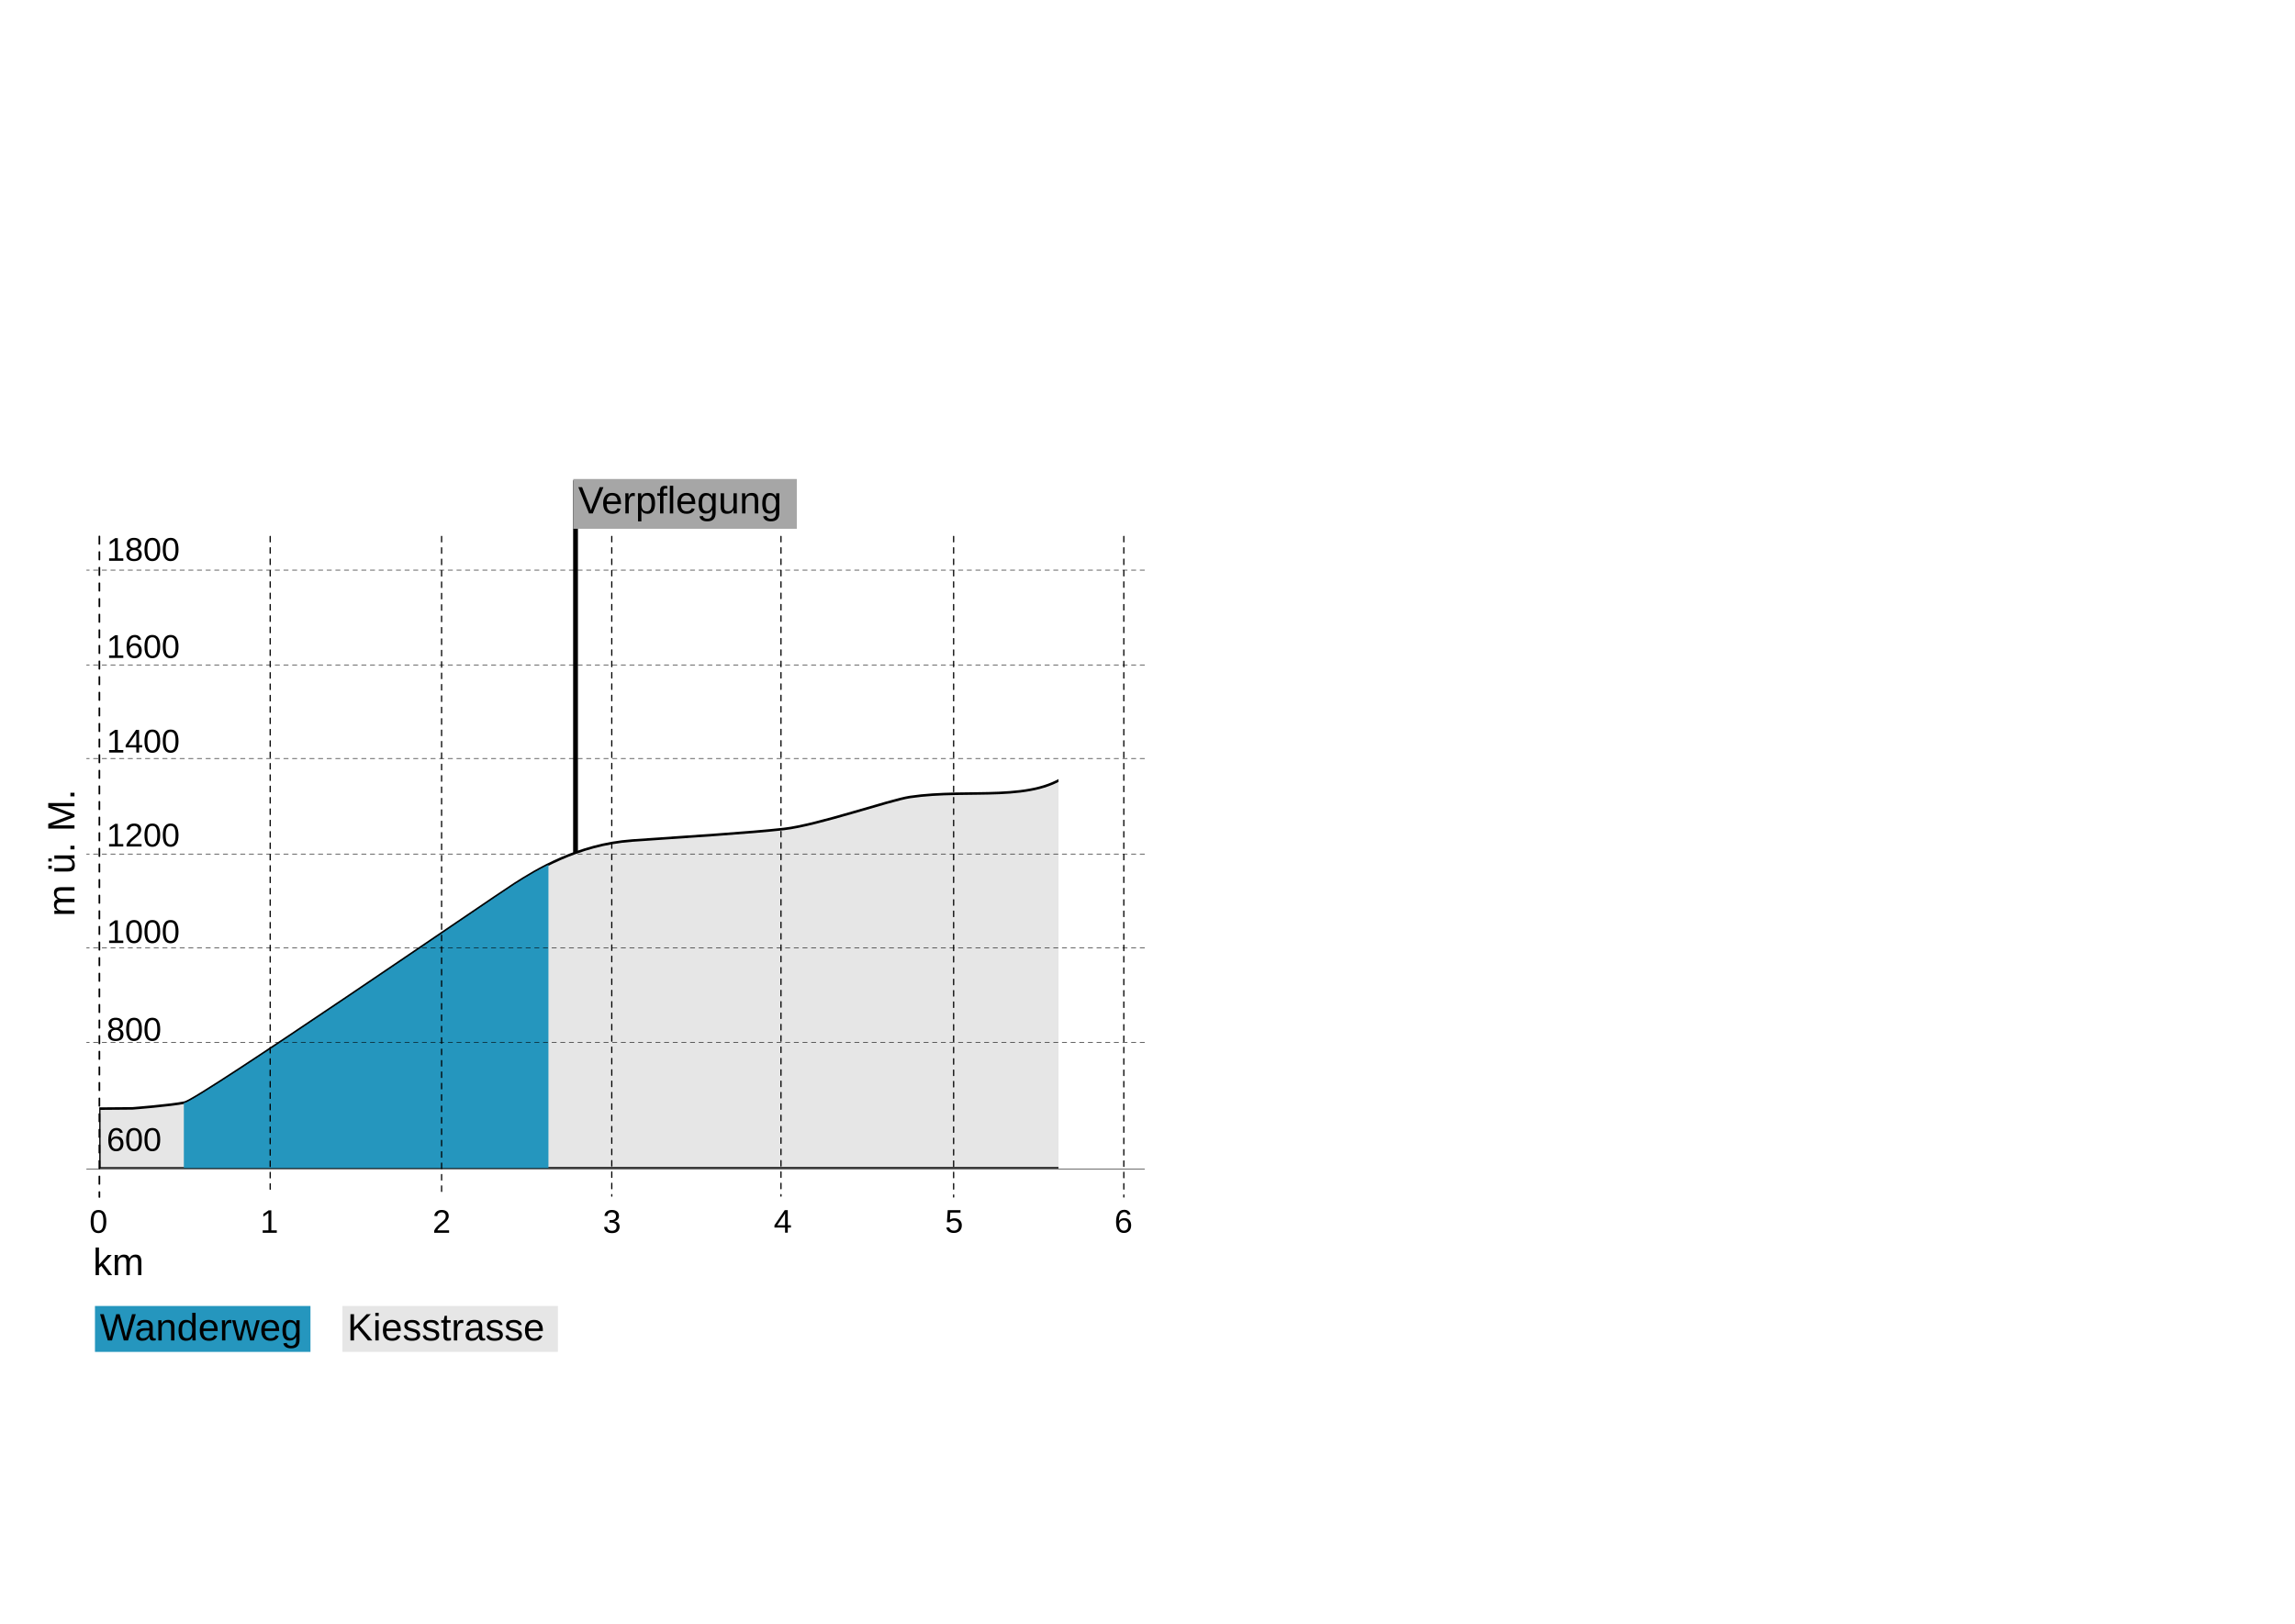
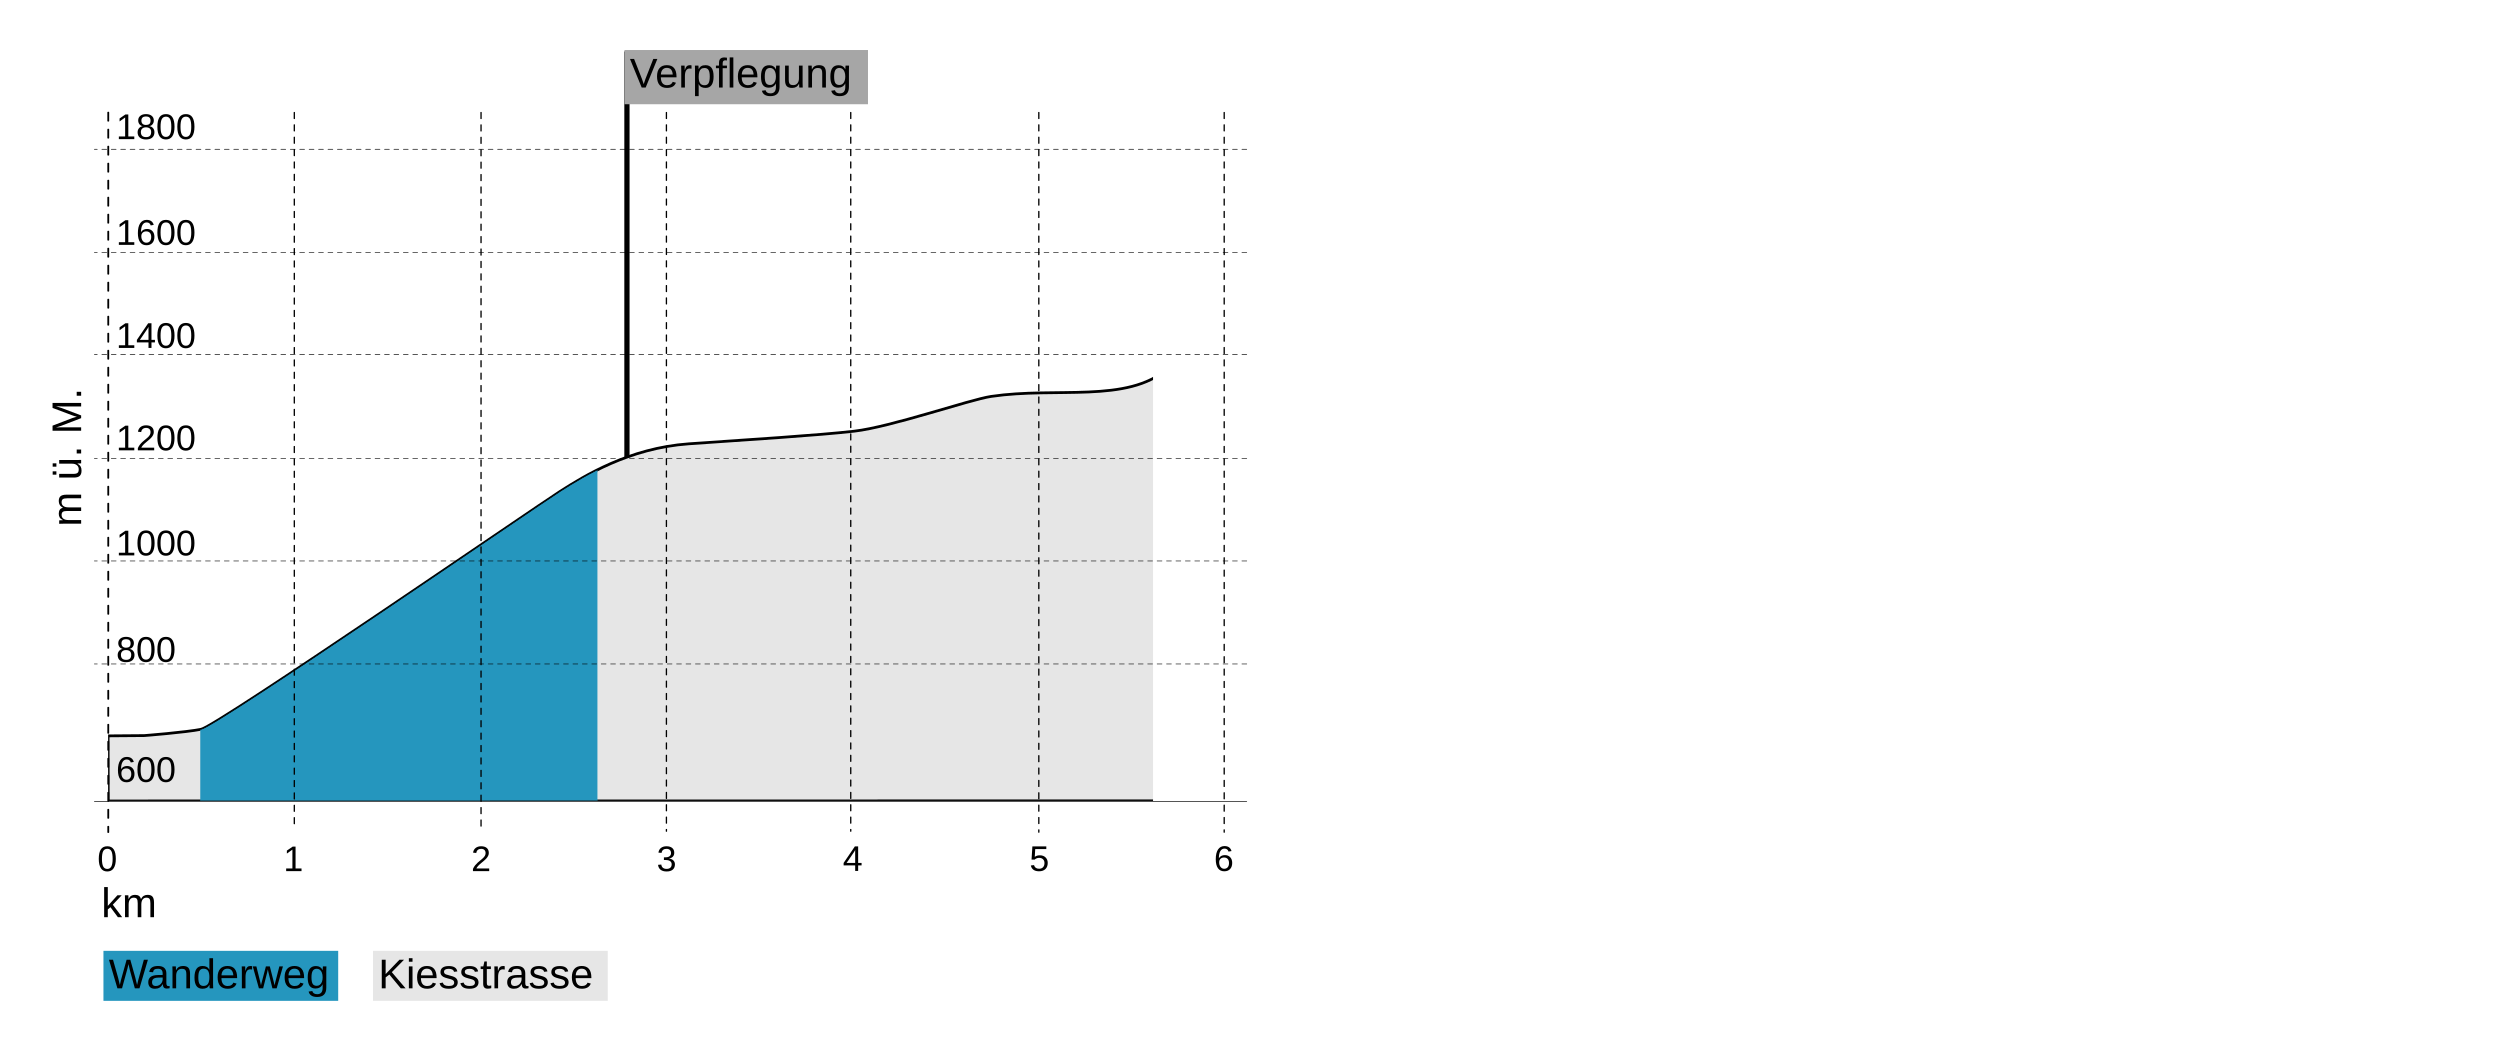
- <svg xmlns="http://www.w3.org/2000/svg" width="100%" height="100%" viewBox="0 0 3508 2481" version="1.1" xml:space="preserve" style="fill-rule:evenodd;clip-rule:evenodd;stroke-linecap:round;stroke-linejoin:round;stroke-miterlimit:1.5;">
-   <clipPath id="_clip1">
-     <rect x="151.691" y="889.065" width="1466.25" height="896.807" />
-   </clipPath>
-   <g clip-path="url(#_clip1)">
-     <path d="M151.691,1694.54L202.495,1694.13C202.495,1694.13 260.136,1689.7 282.306,1685.26C304.475,1680.83 753.779,1371.93 786.294,1351.24C818.809,1330.55 882.362,1290.64 966.607,1284.73C1050.85,1278.82 1146.92,1272.91 1198.65,1267C1250.38,1261.09 1360.65,1222.7 1390.78,1218.22C1482.79,1204.55 1581.81,1228.2 1637.98,1179.43C1694.14,1130.65 1646.47,986.183 1715.94,990.617C1785.4,995.051 1776.54,1002.44 1831.22,1003.92C1885.9,1005.4 1968.16,962.82 1970.15,962.535C1972.14,962.251 1976.01,966.609 1995.87,956.439C2015.73,946.269 2050.11,909.946 2065.12,907.524C2080.14,905.103 2092.73,902.681 2100.96,897.838C2109.2,892.995 2118.4,883.794 2133.89,892.995C2149.39,902.197 2192.5,926.412 2192.5,926.412C2192.5,926.412 2225.43,926.897 2237.54,932.224C2249.64,937.551 2296.47,957.383 2344.95,963.295C2393.43,969.207 2421.81,970.389 2449,983.395C2476.2,996.401 2554.23,1015.32 2573.15,1017.68C2592.07,1020.05 2625.18,1038.97 2635.82,1047.24C2646.46,1055.52 2738.68,1089.81 2770.61,1094.54C2802.53,1099.27 2910.13,1082.71 2947.96,1089.81C2985.8,1096.9 3030.73,1094.54 3053.2,1111.09C3075.66,1127.64 3113.5,1154.84 3113.5,1154.84L3164.34,1159.57C3164.34,1159.57 3331.44,1222.24 3450.62,1227.91L3450.62,1785.57L151.873,1785.87L151.691,1694.54Z" style="fill:rgb(230,230,230);stroke:black;stroke-width:3.89px;" />
+ <svg xmlns="http://www.w3.org/2000/svg" width="100%" height="100%" viewBox="0 0 3508 1477" version="1.1" xml:space="preserve" style="fill-rule:evenodd;clip-rule:evenodd;stroke-linecap:round;stroke-linejoin:round;stroke-miterlimit:1.5;">
+   <g transform="matrix(1,0,0,1,0,-661.969)">
+     <clipPath id="_clip1">
+       <rect x="151.691" y="889.065" width="1466.25" height="896.807" />
+     </clipPath>
+     <g clip-path="url(#_clip1)">
+       <path d="M151.691,1694.54L202.495,1694.13C202.495,1694.13 260.136,1689.7 282.306,1685.26C304.475,1680.83 753.779,1371.93 786.294,1351.24C818.809,1330.55 882.362,1290.64 966.607,1284.73C1050.85,1278.82 1146.92,1272.91 1198.65,1267C1250.38,1261.09 1360.65,1222.7 1390.78,1218.22C1482.79,1204.55 1581.81,1228.2 1637.98,1179.43C1694.14,1130.65 1646.47,986.183 1715.94,990.617C1785.4,995.051 1776.54,1002.44 1831.22,1003.92C1885.9,1005.4 1968.16,962.82 1970.15,962.535C1972.14,962.251 1976.01,966.609 1995.87,956.439C2015.73,946.269 2050.11,909.946 2065.12,907.524C2080.14,905.103 2092.73,902.681 2100.96,897.838C2109.2,892.995 2118.4,883.794 2133.89,892.995C2149.39,902.197 2192.5,926.412 2192.5,926.412C2192.5,926.412 2225.43,926.897 2237.54,932.224C2249.64,937.551 2296.47,957.383 2344.95,963.295C2393.43,969.207 2421.81,970.389 2449,983.395C2476.2,996.401 2554.23,1015.32 2573.15,1017.68C2592.07,1020.05 2625.18,1038.97 2635.82,1047.24C2646.46,1055.52 2738.68,1089.81 2770.61,1094.54C2802.53,1099.27 2910.13,1082.71 2947.96,1089.81C2985.8,1096.9 3030.73,1094.54 3053.2,1111.09C3075.66,1127.64 3113.5,1154.84 3113.5,1154.84L3164.34,1159.57C3164.34,1159.57 3331.44,1222.24 3450.62,1227.91L3450.62,1785.57L151.873,1785.87L151.691,1694.54Z" style="fill:rgb(230,230,230);stroke:black;stroke-width:3.89px;" />
+     </g>
  </g>
-   <clipPath id="_clip2">
-     <rect x="281.013" y="889.065" width="557.299" height="896.807" />
-   </clipPath>
-   <g clip-path="url(#_clip2)">
-     <path d="M151.691,1694.54L202.495,1694.13C202.495,1694.13 260.136,1689.7 282.306,1685.26C304.475,1680.83 753.779,1371.93 786.294,1351.24C818.809,1330.55 882.362,1290.64 966.607,1284.73C1050.85,1278.82 1146.92,1272.91 1198.65,1267C1250.38,1261.09 1367.14,1237.44 1390.78,1218.22C1414.43,1199.01 1557.8,1104.42 1613.96,1055.65C1670.12,1006.87 1646.47,986.183 1715.94,990.617C1785.4,995.051 1776.54,1002.44 1831.22,1003.92C1885.9,1005.4 1968.16,962.82 1970.15,962.535C1972.14,962.251 1976.01,966.609 1995.87,956.439C2015.73,946.269 2050.11,909.946 2065.12,907.524C2080.14,905.103 2092.73,902.681 2100.96,897.838C2109.2,892.995 2118.4,883.794 2133.89,892.995C2149.39,902.197 2192.5,926.412 2192.5,926.412C2192.5,926.412 2225.43,926.897 2237.54,932.224C2249.64,937.551 2296.47,957.383 2344.95,963.295C2393.43,969.207 2421.81,970.389 2449,983.395C2476.2,996.401 2554.23,1015.32 2573.15,1017.68C2592.07,1020.05 2625.18,1038.97 2635.82,1047.24C2646.46,1055.52 2738.68,1089.81 2770.61,1094.54C2802.53,1099.27 2910.13,1082.71 2947.96,1089.81C2985.8,1096.9 3030.73,1094.54 3053.2,1111.09C3075.66,1127.64 3113.5,1154.84 3113.5,1154.84L3164.34,1159.57C3164.34,1159.57 3331.44,1222.24 3450.62,1227.91L3450.62,1785.57L151.873,1785.87L151.691,1694.54Z" style="fill:rgb(37,150,190);stroke:black;stroke-width:1px;" />
+   <g transform="matrix(1,0,0,1,0,-661.969)">
+     <clipPath id="_clip2">
+       <rect x="281.013" y="889.065" width="557.299" height="896.807" />
+     </clipPath>
+     <g clip-path="url(#_clip2)">
+       <path d="M151.691,1694.54L202.495,1694.13C202.495,1694.13 260.136,1689.7 282.306,1685.26C304.475,1680.83 753.779,1371.93 786.294,1351.24C818.809,1330.55 882.362,1290.64 966.607,1284.73C1050.85,1278.82 1146.92,1272.91 1198.65,1267C1250.38,1261.09 1367.14,1237.44 1390.78,1218.22C1414.43,1199.01 1557.8,1104.42 1613.96,1055.65C1670.12,1006.87 1646.47,986.183 1715.94,990.617C1785.4,995.051 1776.54,1002.44 1831.22,1003.92C1885.9,1005.4 1968.16,962.82 1970.15,962.535C1972.14,962.251 1976.01,966.609 1995.87,956.439C2015.73,946.269 2050.11,909.946 2065.12,907.524C2080.14,905.103 2092.73,902.681 2100.96,897.838C2109.2,892.995 2118.4,883.794 2133.89,892.995C2149.39,902.197 2192.5,926.412 2192.5,926.412C2192.5,926.412 2225.43,926.897 2237.54,932.224C2249.64,937.551 2296.47,957.383 2344.95,963.295C2393.43,969.207 2421.81,970.389 2449,983.395C2476.2,996.401 2554.23,1015.32 2573.15,1017.68C2592.07,1020.05 2625.18,1038.97 2635.82,1047.24C2646.46,1055.52 2738.68,1089.81 2770.61,1094.54C2802.53,1099.27 2910.13,1082.71 2947.96,1089.81C2985.8,1096.9 3030.73,1094.54 3053.2,1111.09C3075.66,1127.64 3113.5,1154.84 3113.5,1154.84L3164.34,1159.57C3164.34,1159.57 3331.44,1222.24 3450.62,1227.91L3450.62,1785.57L151.873,1785.87L151.691,1694.54Z" style="fill:rgb(37,150,190);stroke:black;stroke-width:1px;" />
+     </g>
  </g>
-   <g transform="matrix(0.88287,0,0,0.68601,-128.636,496.496)">
+   <g transform="matrix(0.88287,0,0,0.68601,-128.636,-165.472)">
    <path d="M317.764,471.15L317.764,1943.58" style="fill:none;stroke:black;stroke-width:2.9px;stroke-dasharray:17.39,17.39,17.39,17.39;" />
  </g>
-   <g transform="matrix(0.878184,0,0,0.68237,133.922,498.212)">
+   <g transform="matrix(0.878184,0,0,0.68237,133.922,-163.757)">
    <path d="M317.764,471.15L317.764,1943.58" style="fill:none;stroke:black;stroke-width:2.12px;stroke-dasharray:12.72,12.72,12.72,12.72;" />
  </g>
-   <g transform="matrix(0.877013,0,0,0.685187,396.309,496.884)">
+   <g transform="matrix(0.877013,0,0,0.685187,396.309,-165.085)">
    <path d="M317.764,471.15L317.764,1943.58" style="fill:none;stroke:black;stroke-width:2.12px;stroke-dasharray:12.71,12.71,12.71,12.71;" />
  </g>
-   <g transform="matrix(0.88287,0,0,0.685078,654.571,496.935)">
+   <g transform="matrix(0.88287,0,0,0.685078,654.571,-165.033)">
    <path d="M317.764,471.15L317.764,1943.58" style="fill:none;stroke:black;stroke-width:2.11px;stroke-dasharray:12.66,12.66,12.66,12.66;" />
  </g>
-   <g transform="matrix(0.88287,0,0,0.685078,913.216,496.935)">
+   <g transform="matrix(0.88287,0,0,0.685078,913.216,-165.033)">
    <path d="M317.764,471.15L317.764,1943.58" style="fill:none;stroke:black;stroke-width:2.11px;stroke-dasharray:12.66,12.66,12.66,12.66;" />
  </g>
-   <g transform="matrix(0.88287,0,0,0.68601,1177.12,496.496)">
+   <g transform="matrix(0.88287,0,0,0.68601,1177.12,-165.472)">
    <path d="M317.764,471.15L317.764,1943.58" style="fill:none;stroke:black;stroke-width:2.11px;stroke-dasharray:12.65,12.65,12.65,12.65;" />
  </g>
-   <g transform="matrix(0.88287,0,0,0.68601,1437.25,496.496)">
+   <g transform="matrix(0.88287,0,0,0.68601,1437.25,-165.472)">
    <path d="M317.764,471.15L317.764,1943.58" style="fill:none;stroke:black;stroke-width:2.11px;stroke-dasharray:12.65,12.65,12.65,12.65;" />
  </g>
-   <g transform="matrix(-1.05195e-16,-0.88287,-1.09809,-3.89872e-16,2266.72,2067.15)">
+   <g transform="matrix(-1.05195e-16,-0.88287,-1.09809,-3.89872e-16,2266.72,1405.18)">
    <path d="M317.764,471.15L317.764,1943.58" style="fill:none;stroke:black;stroke-width:1px;" />
  </g>
-   <g transform="matrix(-1.05195e-16,-0.88287,-1.09809,-3.89872e-16,2266.72,1874.18)">
+   <g transform="matrix(-1.05195e-16,-0.88287,-1.09809,-3.89872e-16,2266.72,1212.22)">
    <path d="M317.764,471.15L317.764,1943.58" style="fill:none;stroke:black;stroke-width:1px;stroke-dasharray:6.02,6.02,6.02,6.02;" />
  </g>
-   <g transform="matrix(-1.05195e-16,-0.88287,-1.09809,-3.89872e-16,2266.72,1729.65)">
+   <g transform="matrix(-1.05195e-16,-0.88287,-1.09809,-3.89872e-16,2266.72,1067.68)">
    <path d="M317.764,471.15L317.764,1943.58" style="fill:none;stroke:black;stroke-width:1px;stroke-dasharray:6.02,6.02,6.02,6.02;" />
  </g>
-   <g transform="matrix(-1.05195e-16,-0.88287,-1.09809,-3.89872e-16,2266.72,1585.87)">
+   <g transform="matrix(-1.05195e-16,-0.88287,-1.09809,-3.89872e-16,2266.72,923.906)">
    <path d="M317.764,471.15L317.764,1943.58" style="fill:none;stroke:black;stroke-width:1px;stroke-dasharray:6.02,6.02,6.02,6.02;" />
  </g>
-   <g transform="matrix(-1.05195e-16,-0.88287,-1.09809,-3.89872e-16,2266.72,1439.83)">
+   <g transform="matrix(-1.05195e-16,-0.88287,-1.09809,-3.89872e-16,2266.72,777.858)">
    <path d="M317.764,471.15L317.764,1943.58" style="fill:none;stroke:black;stroke-width:1px;stroke-dasharray:6.02,6.02,6.02,6.02;" />
  </g>
-   <g transform="matrix(-1.05195e-16,-0.88287,-1.09809,-3.89872e-16,2266.72,1296.81)">
+   <g transform="matrix(-1.05195e-16,-0.88287,-1.09809,-3.89872e-16,2266.72,634.838)">
    <path d="M317.764,471.15L317.764,1943.58" style="fill:none;stroke:black;stroke-width:1px;stroke-dasharray:6.02,6.02,6.02,6.02;" />
  </g>
-   <g transform="matrix(-1.05195e-16,-0.88287,-1.09809,-3.89872e-16,2266.72,1151.97)">
+   <g transform="matrix(-1.05195e-16,-0.88287,-1.09809,-3.89872e-16,2266.72,489.997)">
    <path d="M317.764,471.15L317.764,1943.58" style="fill:none;stroke:black;stroke-width:1px;stroke-dasharray:6.02,6.02,6.02,6.02;" />
  </g>
-   <g transform="matrix(1.00579,0,0,1.00579,60.6922,251.048)">
+   <g transform="matrix(1.00579,0,0,1.00579,60.6922,-410.92)">
    <text x="101.659px" y="602.651px" style="font-family:'ArialMT', 'Arial', sans-serif;font-size:50px;">1800</text>
  </g>
-   <g transform="matrix(1.00579,0,0,1.00579,60.6922,399.463)">
+   <g transform="matrix(1.00579,0,0,1.00579,60.6922,-262.505)">
    <text x="101.659px" y="602.651px" style="font-family:'ArialMT', 'Arial', sans-serif;font-size:50px;">1600</text>
  </g>
-   <g transform="matrix(1.00579,0,0,1.00579,60.6922,544.072)">
+   <g transform="matrix(1.00579,0,0,1.00579,60.6922,-117.896)">
    <text x="101.659px" y="602.651px" style="font-family:'ArialMT', 'Arial', sans-serif;font-size:50px;">1400</text>
  </g>
-   <g transform="matrix(1.00579,0,0,1.00579,60.6922,687.73)">
+   <g transform="matrix(1.00579,0,0,1.00579,60.6922,25.7619)">
    <text x="101.659px" y="602.651px" style="font-family:'ArialMT', 'Arial', sans-serif;font-size:50px;">1200</text>
  </g>
-   <g transform="matrix(1.00579,0,0,1.00579,60.6922,835.194)">
+   <g transform="matrix(1.00579,0,0,1.00579,60.6922,173.226)">
    <text x="101.659px" y="602.651px" style="font-family:'ArialMT', 'Arial', sans-serif;font-size:50px;">1000</text>
  </g>
-   <g transform="matrix(1.00579,0,0,1.00579,60.6922,984.56)">
+   <g transform="matrix(1.00579,0,0,1.00579,60.6922,322.592)">
    <text x="101.659px" y="602.651px" style="font-family:'ArialMT', 'Arial', sans-serif;font-size:50px;">800</text>
  </g>
-   <g transform="matrix(1.00579,0,0,1.00579,60.6922,1153.05)">
+   <g transform="matrix(1.00579,0,0,1.00579,60.6922,491.08)">
    <text x="101.659px" y="602.651px" style="font-family:'ArialMT', 'Arial', sans-serif;font-size:50px;">600</text>
  </g>
-   <g transform="matrix(1,0,0,1,34.9983,1281.7)">
+   <g transform="matrix(1,0,0,1,34.9983,619.727)">
    <text x="101.659px" y="602.651px" style="font-family:'ArialMT', 'Arial', sans-serif;font-size:50px;">0</text>
  </g>
-   <g transform="matrix(1,0,0,1,40.5407,1346.36)">
+   <g transform="matrix(1,0,0,1,40.5407,684.389)">
    <text x="101.659px" y="602.651px" style="font-family:'ArialMT', 'Arial', sans-serif;font-size:58.333px;">km</text>
  </g>
-   <g transform="matrix(6.12323e-17,-1,1,6.12323e-17,-488.794,1502.5)">
+   <g transform="matrix(6.12323e-17,-1,1,6.12323e-17,-488.794,840.534)">
    <text x="101.659px" y="602.651px" style="font-family:'ArialMT', 'Arial', sans-serif;font-size:58.333px;">m ü. M.</text>
  </g>
-   <g transform="matrix(0.725492,0,0,0.562027,56.4052,909.474)">
+   <g transform="matrix(0.725492,0,0,0.562027,56.4052,247.505)">
    <rect x="122.337" y="1933.55" width="454.032" height="124.859" style="fill:rgb(37,150,190);" />
  </g>
-   <g transform="matrix(1,0,0,1,51.0106,1446.17)">
+   <g transform="matrix(1,0,0,1,51.0106,784.204)">
    <text x="101.659px" y="602.651px" style="font-family:'ArialMT', 'Arial', sans-serif;font-size:58.333px;">W<tspan x="154.552px 186.994px " y="602.651px 602.651px ">an</tspan>derweg</text>
  </g>
-   <g transform="matrix(0.725492,0,0,0.562027,434.644,909.474)">
+   <g transform="matrix(0.725492,0,0,0.562027,434.644,247.505)">
    <rect x="122.337" y="1933.55" width="454.032" height="124.859" style="fill:rgb(230,230,230);" />
  </g>
-   <g transform="matrix(1,0,0,1,429.25,1446.17)">
+   <g transform="matrix(1,0,0,1,429.25,784.204)">
    <text x="101.659px" y="602.651px" style="font-family:'ArialMT', 'Arial', sans-serif;font-size:58.333px;">Kiesstrasse</text>
  </g>
-   <g transform="matrix(0.88287,-8.42296e-18,3.41379e-18,-0.385698,599.175,1484.56)">
+   <g transform="matrix(0.88287,-8.42296e-18,3.41379e-18,-0.385698,599.175,822.587)">
    <path d="M317.764,471.15L317.764,1943.58" style="fill:none;stroke:black;stroke-width:8.32px;" />
  </g>
-   <g transform="matrix(0.752604,0,0,0.609376,784.18,-446.114)">
+   <g transform="matrix(0.752604,0,0,0.609376,784.18,-1108.08)">
    <rect x="122.337" y="1933.55" width="454.032" height="124.859" style="fill:rgb(166,166,166);" />
  </g>
-   <g transform="matrix(1,0,0,1,782.102,182.135)">
+   <g transform="matrix(1,0,0,1,782.102,-479.833)">
    <text x="101.659px" y="602.651px" style="font-family:'ArialMT', 'Arial', sans-serif;font-size:58.333px;">V<tspan x="137.348px 169.791px " y="602.651px 602.651px ">er</tspan>pﬂegung</text>
  </g>
-   <g transform="matrix(1,0,0,1,296.067,1281.7)">
+   <g transform="matrix(1,0,0,1,296.067,619.727)">
    <text x="101.659px" y="602.651px" style="font-family:'ArialMT', 'Arial', sans-serif;font-size:50px;">1</text>
  </g>
-   <g transform="matrix(1,0,0,1,559.48,1281.7)">
+   <g transform="matrix(1,0,0,1,559.48,619.727)">
    <text x="101.659px" y="602.651px" style="font-family:'ArialMT', 'Arial', sans-serif;font-size:50px;">2</text>
  </g>
-   <g transform="matrix(1,0,0,1,819.792,1281.7)">
+   <g transform="matrix(1,0,0,1,819.792,619.727)">
    <text x="101.659px" y="602.651px" style="font-family:'ArialMT', 'Arial', sans-serif;font-size:50px;">3</text>
  </g>
-   <g transform="matrix(1,0,0,1,1080.97,1281.43)">
+   <g transform="matrix(1,0,0,1,1080.97,619.463)">
    <text x="101.659px" y="602.651px" style="font-family:'ArialMT', 'Arial', sans-serif;font-size:50px;">4</text>
  </g>
-   <g transform="matrix(1,0,0,1,1342.81,1281.43)">
+   <g transform="matrix(1,0,0,1,1342.81,619.463)">
    <text x="101.659px" y="602.651px" style="font-family:'ArialMT', 'Arial', sans-serif;font-size:50px;">5</text>
  </g>
-   <g transform="matrix(1,0,0,1,1601.75,1281.43)">
+   <g transform="matrix(1,0,0,1,1601.75,619.463)">
    <text x="101.659px" y="602.651px" style="font-family:'ArialMT', 'Arial', sans-serif;font-size:50px;">6</text>
  </g>
</svg>
